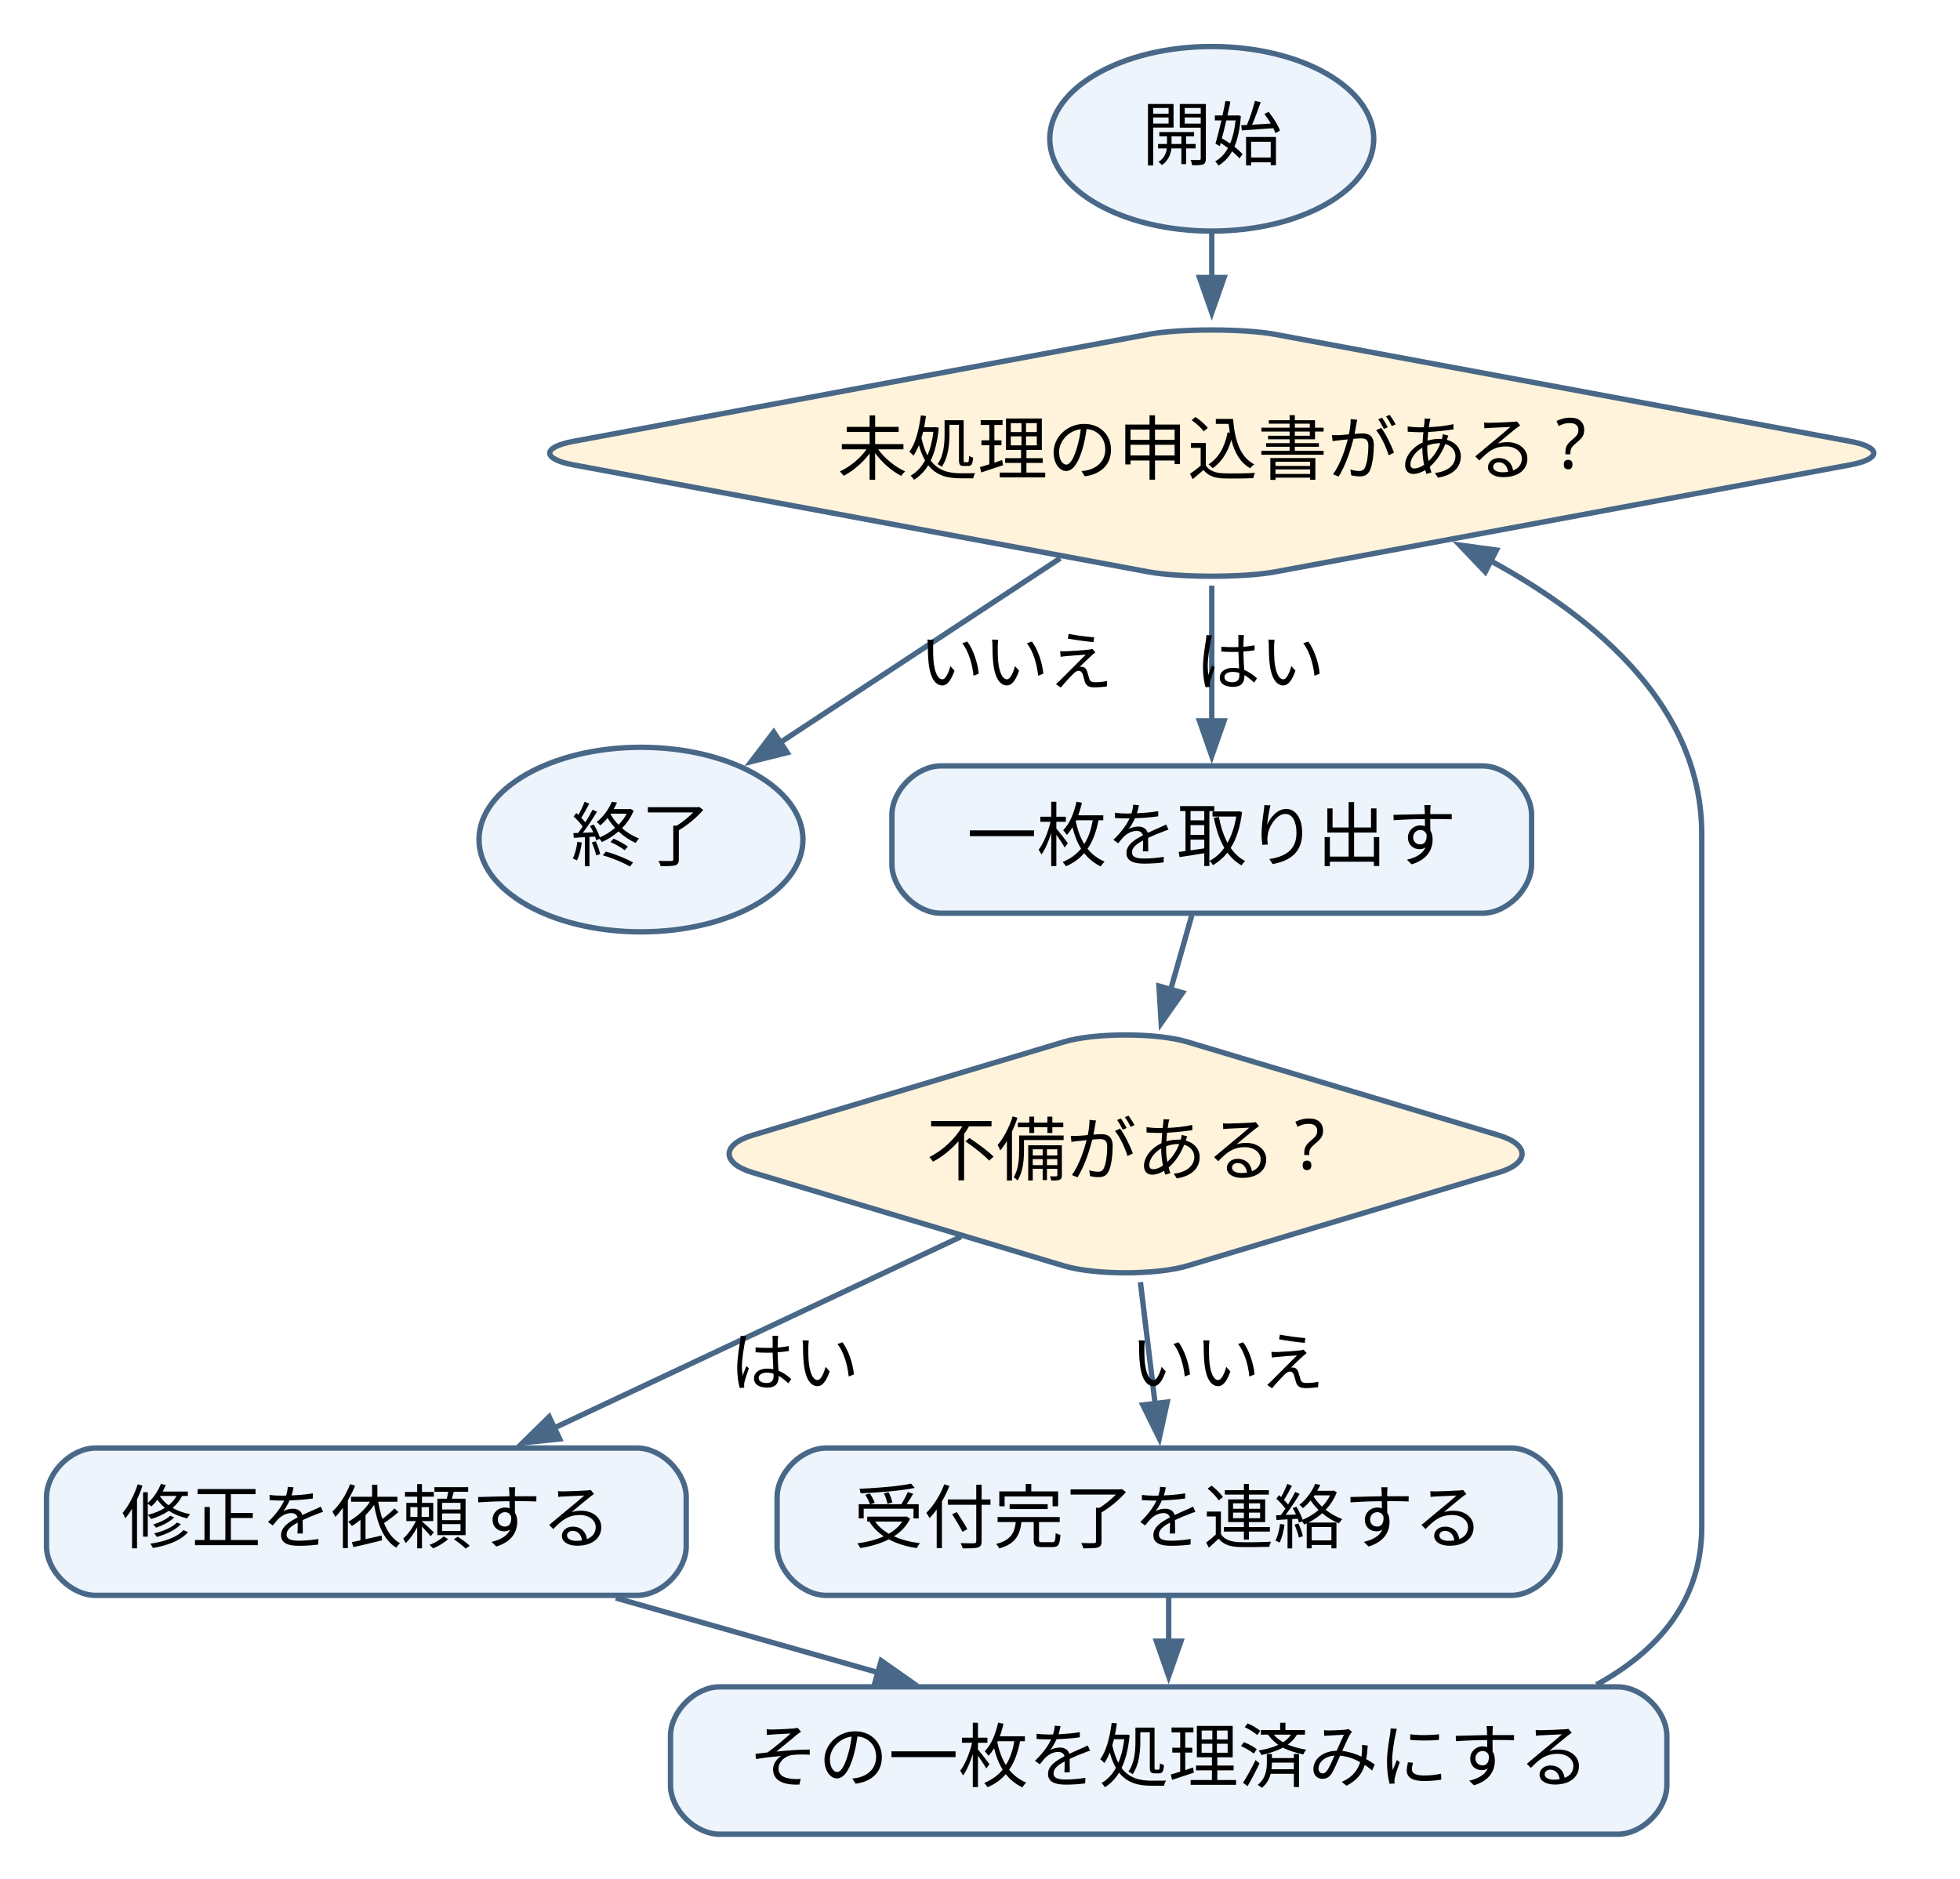
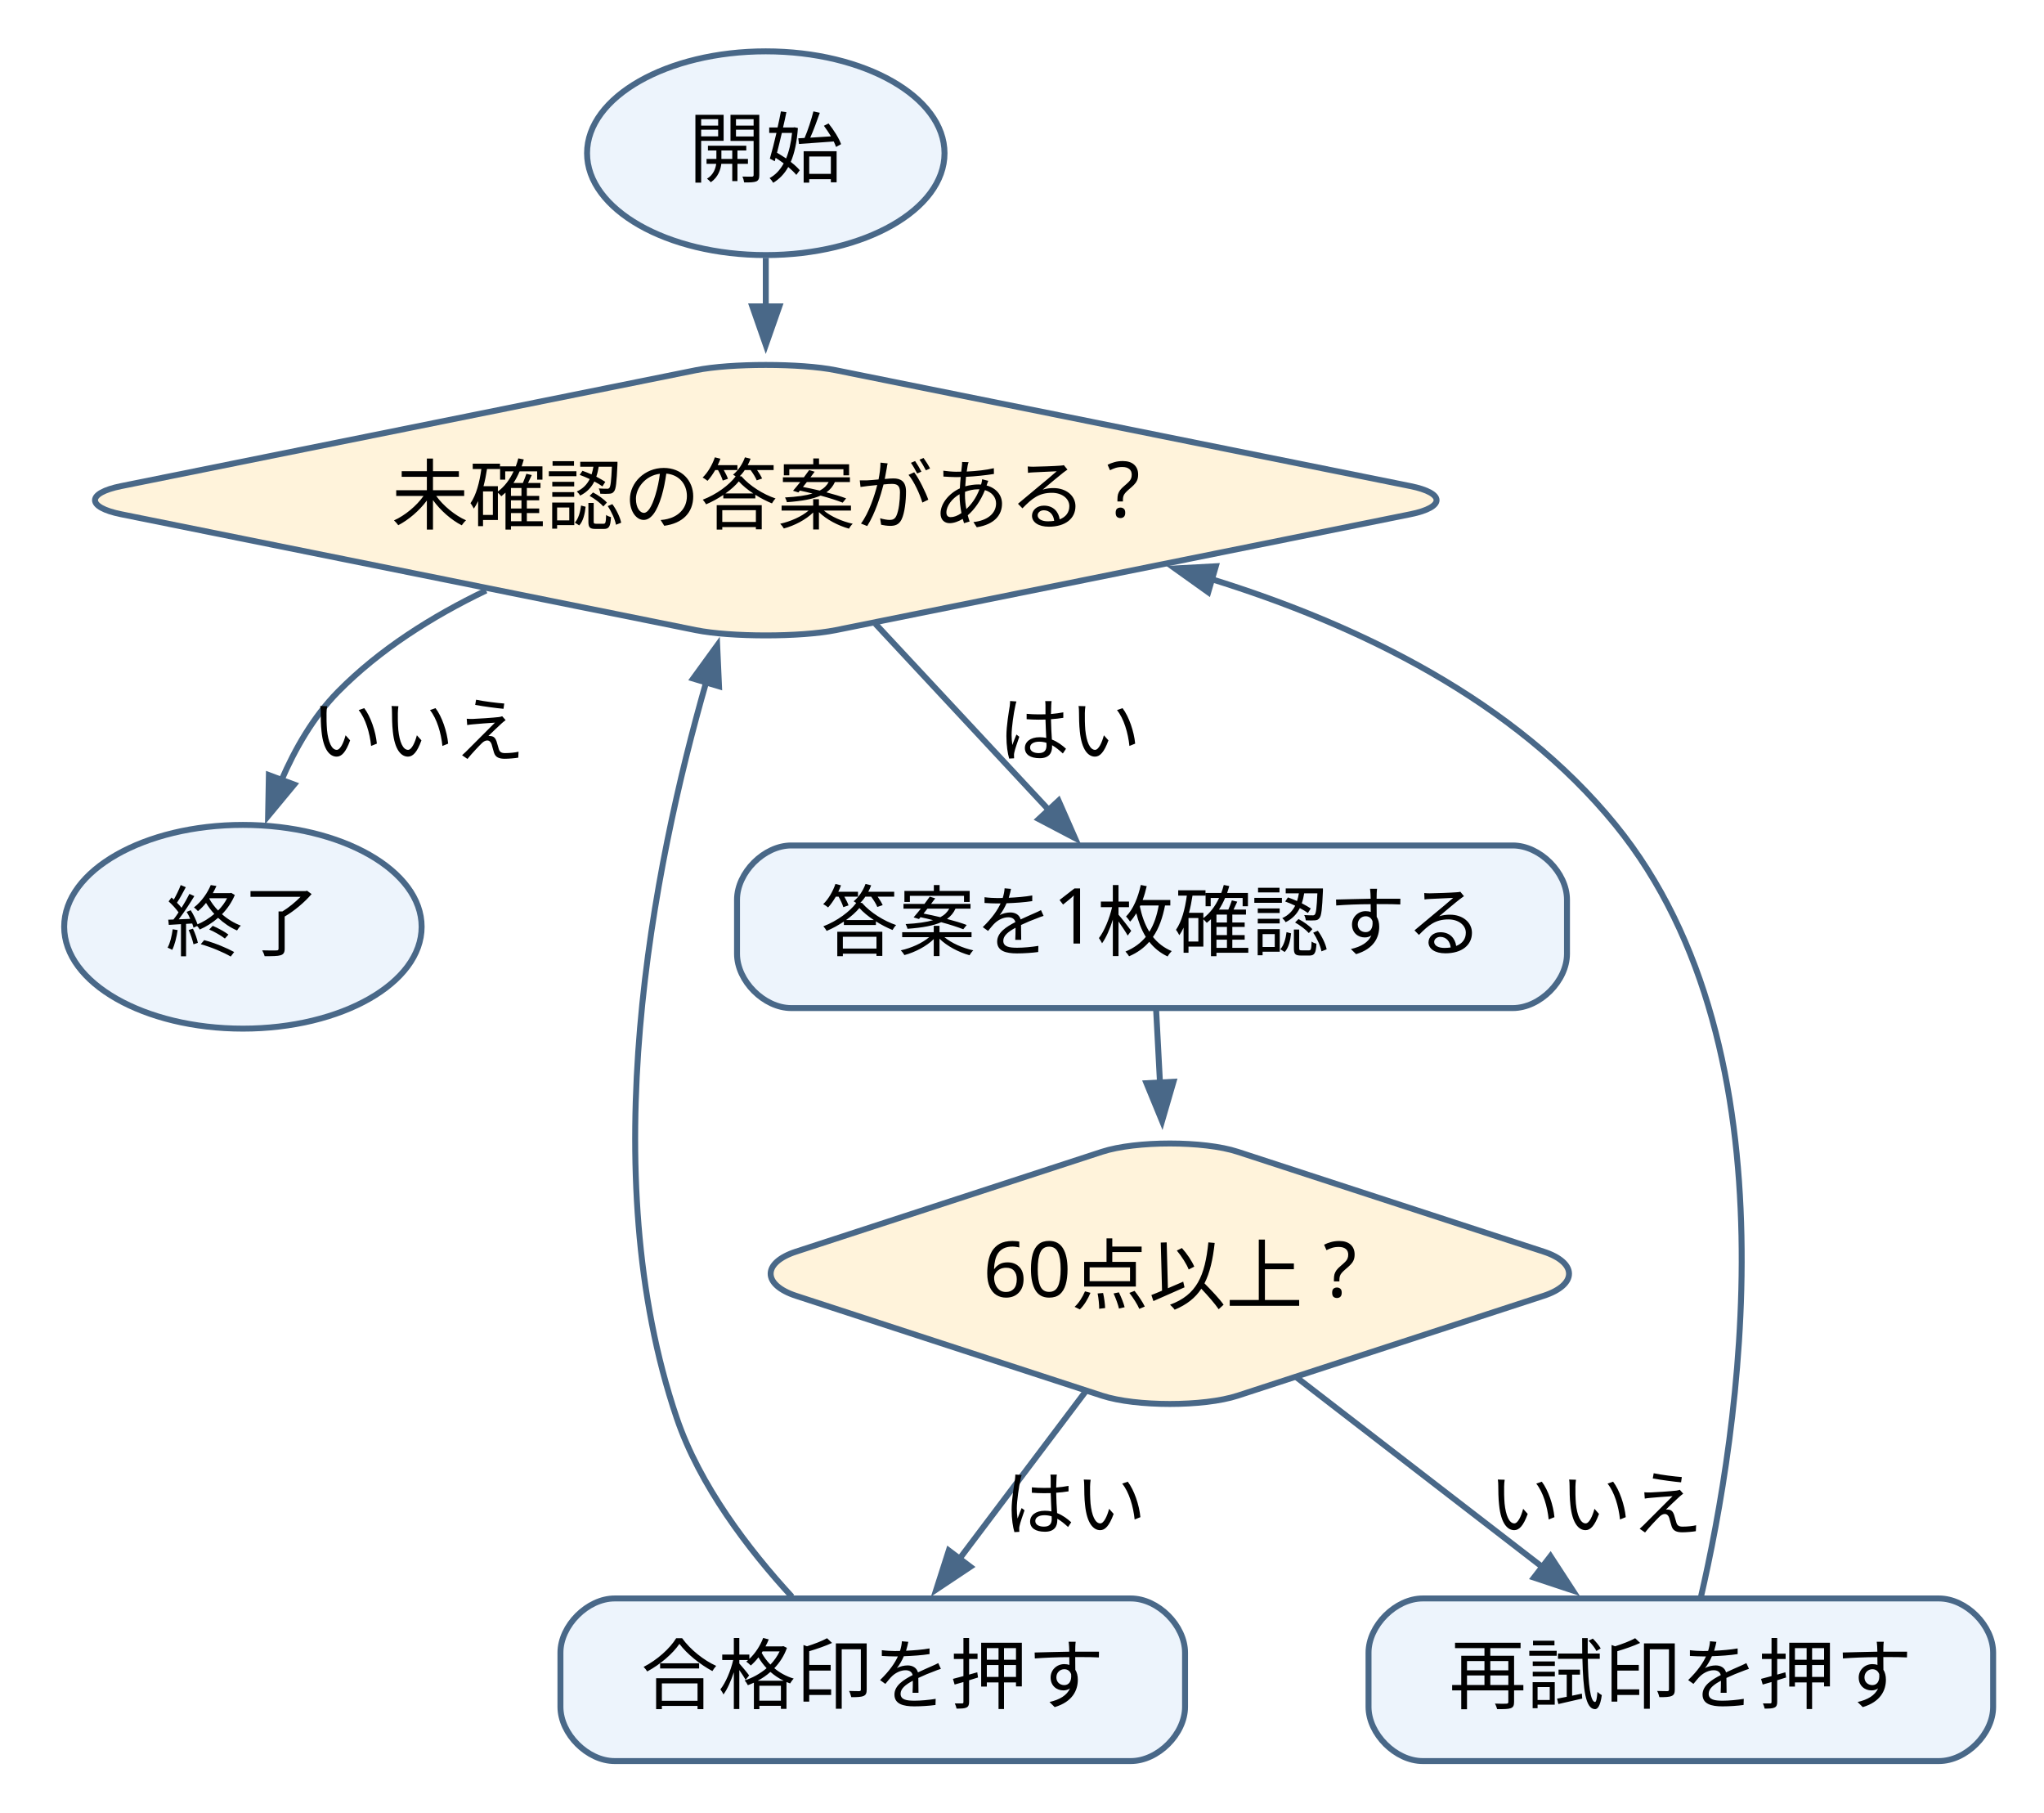
- <svg xmlns="http://www.w3.org/2000/svg" width="364pt" height="349pt" viewBox="0.00 0.00 364.00 349.00">
-   <g id="graph0" class="graph" transform="scale(1 1) rotate(0) translate(8.64 340.68)">
+ <svg xmlns="http://www.w3.org/2000/svg" width="344pt" height="305pt" viewBox="0.00 0.00 344.00 305.00">
+   <g id="graph0" class="graph" transform="scale(1 1) rotate(0) translate(8.64 296.32)">
    <g id="node1" class="node">
-       <ellipse fill="#edf4fc" stroke="#496888" cx="110.4" cy="-184.74" rx="30.08" ry="17.14" />
-       <text xml:space="preserve" text-anchor="middle" x="110.4" y="-180.84" font-family="Meiryo" font-size="13.00">終了</text>
+       <ellipse fill="#edf4fc" stroke="#496888" cx="32.24" cy="-140.38" rx="30.08" ry="17.14" />
+       <text xml:space="preserve" text-anchor="middle" x="32.24" y="-136.48" font-family="Meiryo" font-size="13.00">終了</text>
    </g>
    <g id="node2" class="node">
-       <path fill="#fff3db" stroke="#496888" d="M204.6,-278.57C204.6,-278.57 97.88,-258.71 97.88,-258.71 91.98,-257.62 91.98,-255.42 97.88,-254.33 97.88,-254.33 204.6,-234.47 204.6,-234.47 210.5,-233.38 222.3,-233.38 228.2,-234.47 228.2,-234.47 334.92,-254.33 334.92,-254.33 340.82,-255.42 340.82,-257.62 334.92,-258.71 334.92,-258.71 228.2,-278.57 228.2,-278.57 222.3,-279.66 210.5,-279.66 204.6,-278.57" />
-       <text xml:space="preserve" text-anchor="middle" x="216.4" y="-252.62" font-family="Meiryo" font-size="13.00">未処理の申込書がある ?</text>
+       <path fill="#fff3db" stroke="#496888" d="M108.48,-234.03C108.48,-234.03 11.76,-214.53 11.76,-214.53 5.88,-213.35 5.88,-210.97 11.76,-209.79 11.76,-209.79 108.48,-190.29 108.48,-190.29 114.36,-189.11 126.12,-189.11 132,-190.29 132,-190.29 228.72,-209.79 228.72,-209.79 234.6,-210.97 234.6,-213.35 228.72,-214.53 228.72,-214.53 132,-234.03 132,-234.03 126.12,-235.21 114.36,-235.21 108.48,-234.03" />
+       <text xml:space="preserve" text-anchor="middle" x="120.24" y="-208.26" font-family="Meiryo" font-size="13.00">未確認の答案がある ?</text>
+     </g>
+     <g id="edge7" class="edge">
+       <path fill="none" stroke="#496888" d="M73.16,-196.96C64.07,-192.6 55.22,-187.01 48.24,-179.92 44.12,-175.73 41,-170.33 38.67,-164.9" />
+       <polygon fill="#496888" stroke="#496888" points="40.87,-164.31 36.48,-159.01 36.61,-165.9 40.87,-164.31" />
+       <text xml:space="preserve" text-anchor="middle" x="61.74" y="-169.12" font-family="Meiryo" font-size="12.00">いいえ</text>
+     </g>
+     <g id="node6" class="node">
+       <path fill="#edf4fc" stroke="#496888" d="M245.96,-154.06C245.96,-154.06 124.52,-154.06 124.52,-154.06 119.96,-154.06 115.4,-149.5 115.4,-144.94 115.4,-144.94 115.4,-135.82 115.4,-135.82 115.4,-131.26 119.96,-126.7 124.52,-126.7 124.52,-126.7 245.96,-126.7 245.96,-126.7 250.52,-126.7 255.08,-131.26 255.08,-135.82 255.08,-135.82 255.08,-144.94 255.08,-144.94 255.08,-149.5 250.52,-154.06 245.96,-154.06" />
+       <text xml:space="preserve" text-anchor="middle" x="185.24" y="-136.48" font-family="Meiryo" font-size="13.00">答案を1枚確認する</text>
+     </g>
+     <g id="edge6" class="edge">
+       <path fill="none" stroke="#496888" d="M138.69,-191.35C147.89,-181.47 158.95,-169.6 167.98,-159.91" />
+       <polygon fill="#496888" stroke="#496888" points="169.51,-161.6 172.28,-155.3 166.18,-158.5 169.51,-161.6" />
+       <text xml:space="preserve" text-anchor="middle" x="171.36" y="-169.12" font-family="Meiryo" font-size="12.00">はい</text>
+     </g>
+     <g id="node3" class="node">
+       <path fill="#fff3db" stroke="#496888" d="M176.83,-102.52C176.83,-102.52 125.34,-85.72 125.34,-85.72 119.63,-83.86 119.63,-80.14 125.34,-78.28 125.34,-78.28 176.83,-61.48 176.83,-61.48 182.54,-59.62 193.94,-59.62 199.65,-61.48 199.65,-61.48 251.14,-78.28 251.14,-78.28 256.85,-80.14 256.85,-83.86 251.14,-85.72 251.14,-85.72 199.65,-102.52 199.65,-102.52 193.94,-104.38 182.54,-104.38 176.83,-102.52" />
+       <text xml:space="preserve" text-anchor="middle" x="188.24" y="-78.1" font-family="Meiryo" font-size="13.00">60点以上 ?</text>
+     </g>
+     <g id="node4" class="node">
+       <path fill="#edf4fc" stroke="#496888" d="M181.68,-27.36C181.68,-27.36 94.8,-27.36 94.8,-27.36 90.24,-27.36 85.68,-22.8 85.68,-18.24 85.68,-18.24 85.68,-9.12 85.68,-9.12 85.68,-4.56 90.24,0 94.8,0 94.8,0 181.68,0 181.68,0 186.24,0 190.8,-4.56 190.8,-9.12 190.8,-9.12 190.8,-18.24 190.8,-18.24 190.8,-22.8 186.24,-27.36 181.68,-27.36" />
+       <text xml:space="preserve" text-anchor="middle" x="138.24" y="-9.78" font-family="Meiryo" font-size="13.00">合格印を押す</text>
+     </g>
+     <g id="edge2" class="edge">
+       <path fill="none" stroke="#496888" d="M174.05,-62.17C167.35,-53.3 159.39,-42.73 152.67,-33.81" />
+       <polygon fill="#496888" stroke="#496888" points="154.67,-32.69 148.94,-28.87 151.04,-35.43 154.67,-32.69" />
+       <text xml:space="preserve" text-anchor="middle" x="172.24" y="-38.96" font-family="Meiryo" font-size="12.00">はい</text>
+     </g>
+     <g id="node5" class="node">
+       <path fill="#edf4fc" stroke="#496888" d="M317.68,-27.36C317.68,-27.36 230.8,-27.36 230.8,-27.36 226.24,-27.36 221.68,-22.8 221.68,-18.24 221.68,-18.24 221.68,-9.12 221.68,-9.12 221.68,-4.56 226.24,0 230.8,0 230.8,0 317.68,0 317.68,0 322.24,0 326.8,-4.56 326.8,-9.12 326.8,-9.12 326.8,-18.24 326.8,-18.24 326.8,-22.8 322.24,-27.36 317.68,-27.36" />
+       <text xml:space="preserve" text-anchor="middle" x="274.24" y="-9.78" font-family="Meiryo" font-size="13.00">再試印を押す</text>
+     </g>
+     <g id="edge4" class="edge">
+       <path fill="none" stroke="#496888" d="M209.5,-64.61C222.15,-54.85 238.21,-42.46 251.17,-32.47" />
+       <polygon fill="#496888" stroke="#496888" points="252.3,-34.47 256.06,-28.7 249.52,-30.87 252.3,-34.47" />
+       <text xml:space="preserve" text-anchor="middle" x="259.92" y="-38.96" font-family="Meiryo" font-size="12.00">いいえ</text>
+     </g>
+     <g id="edge1" class="edge">
+       <path fill="none" stroke="#496888" d="M124.64,-27.65C117.36,-35.57 109.11,-46.34 105.24,-57.76 91.22,-99.11 101.17,-150.07 110.22,-181.59" />
+       <polygon fill="#496888" stroke="#496888" points="108.01,-182.14 112.06,-187.72 112.37,-180.84 108.01,-182.14" />
+     </g>
+     <g id="edge3" class="edge">
+       <path fill="none" stroke="#496888" d="M277.59,-27.47C283.91,-54.77 294.33,-119.33 263.24,-157.52 246.25,-178.39 220.26,-191.14 195.07,-198.93" />
+       <polygon fill="#496888" stroke="#496888" points="194.7,-196.67 189.1,-200.67 195.98,-201.04 194.7,-196.67" />
+     </g>
+     <g id="edge5" class="edge">
+       <path fill="none" stroke="#496888" d="M185.94,-126.3C186.13,-122.56 186.36,-118.32 186.59,-113.98" />
+       <polygon fill="#496888" stroke="#496888" points="188.85,-114.3 186.93,-107.69 184.31,-114.06 188.85,-114.3" />
+     </g>
+     <g id="node7" class="node">
+       <ellipse fill="#edf4fc" stroke="#496888" cx="120.24" cy="-270.54" rx="30.08" ry="17.14" />
+       <text xml:space="preserve" text-anchor="middle" x="120.24" y="-266.64" font-family="Meiryo" font-size="13.00">開始</text>
    </g>
    <g id="edge8" class="edge">
-       <path fill="none" stroke="#496888" d="M188.27,-237C172.06,-226.33 151.84,-213.02 136.07,-202.64" />
-       <polygon fill="#496888" stroke="#496888" points="137.55,-200.89 130.87,-199.22 135.05,-204.69 137.55,-200.89" />
-       <text xml:space="preserve" text-anchor="middle" x="180.08" y="-213.48" font-family="Meiryo" font-size="12.00">いいえ</text>
-     </g>
-     <g id="node7" class="node">
-       <path fill="#edf4fc" stroke="#496888" d="M266.68,-198.42C266.68,-198.42 166.12,-198.42 166.12,-198.42 161.56,-198.42 157,-193.86 157,-189.3 157,-189.3 157,-180.18 157,-180.18 157,-175.62 161.56,-171.06 166.12,-171.06 166.12,-171.06 266.68,-171.06 266.68,-171.06 271.24,-171.06 275.8,-175.62 275.8,-180.18 275.8,-180.18 275.8,-189.3 275.8,-189.3 275.8,-193.86 271.24,-198.42 266.68,-198.42" />
-       <text xml:space="preserve" text-anchor="middle" x="216.4" y="-180.84" font-family="Meiryo" font-size="13.00">一枚を取り出す</text>
-     </g>
-     <g id="edge7" class="edge">
-       <path fill="none" stroke="#496888" d="M216.4,-231.9C216.4,-223.68 216.4,-214.53 216.4,-206.56" />
-       <polygon fill="#496888" stroke="#496888" points="218.68,-206.78 216.4,-200.28 214.13,-206.78 218.68,-206.78" />
-       <text xml:space="preserve" text-anchor="middle" x="225.4" y="-213.48" font-family="Meiryo" font-size="12.00">はい</text>
-     </g>
-     <g id="node3" class="node">
-       <path fill="#edf4fc" stroke="#496888" d="M291.8,-27.36C291.8,-27.36 125,-27.36 125,-27.36 120.44,-27.36 115.88,-22.8 115.88,-18.24 115.88,-18.24 115.88,-9.12 115.88,-9.12 115.88,-4.56 120.44,0 125,0 125,0 291.8,0 291.8,0 296.36,0 300.92,-4.56 300.92,-9.12 300.92,-9.12 300.92,-18.24 300.92,-18.24 300.92,-22.8 296.36,-27.36 291.8,-27.36" />
-       <text xml:space="preserve" text-anchor="middle" x="208.4" y="-9.78" font-family="Meiryo" font-size="13.00">その一枚を処理済みにする</text>
-     </g>
-     <g id="edge1" class="edge">
-       <path fill="none" stroke="#496888" d="M287.84,-27.75C299.35,-34.08 307.4,-43.39 307.4,-57.04 307.4,-185.74 307.4,-185.74 307.4,-185.74 307.4,-208.9 288.6,-225.43 268.1,-236.56" />
-       <polygon fill="#496888" stroke="#496888" points="267.2,-234.46 262.45,-239.44 269.27,-238.51 267.2,-234.46" />
-     </g>
-     <g id="node4" class="node">
-       <path fill="#fff3db" stroke="#496888" d="M188.91,-147.15C188.91,-147.15 131.08,-129.81 131.08,-129.81 125.34,-128.08 125.34,-124.64 131.08,-122.91 131.08,-122.91 188.91,-105.57 188.91,-105.57 194.65,-103.84 206.15,-103.84 211.89,-105.57 211.89,-105.57 269.72,-122.91 269.72,-122.91 275.46,-124.64 275.46,-128.08 269.72,-129.81 269.72,-129.81 211.89,-147.15 211.89,-147.15 206.15,-148.88 194.65,-148.88 188.91,-147.15" />
-       <text xml:space="preserve" text-anchor="middle" x="200.4" y="-122.46" font-family="Meiryo" font-size="13.00">不備がある ?</text>
-     </g>
-     <g id="node5" class="node">
-       <path fill="#edf4fc" stroke="#496888" d="M109.68,-71.72C109.68,-71.72 9.12,-71.72 9.12,-71.72 4.56,-71.72 0,-67.16 0,-62.6 0,-62.6 0,-53.48 0,-53.48 0,-48.92 4.56,-44.36 9.12,-44.36 9.12,-44.36 109.68,-44.36 109.68,-44.36 114.24,-44.36 118.8,-48.92 118.8,-53.48 118.8,-53.48 118.8,-62.6 118.8,-62.6 118.8,-67.16 114.24,-71.72 109.68,-71.72" />
-       <text xml:space="preserve" text-anchor="middle" x="59.4" y="-54.14" font-family="Meiryo" font-size="13.00">修正を依頼する</text>
-     </g>
-     <g id="edge3" class="edge">
-       <path fill="none" stroke="#496888" d="M169.81,-110.97C147.49,-100.47 117.22,-86.24 94.02,-75.33" />
-       <polygon fill="#496888" stroke="#496888" points="95.29,-73.41 88.44,-72.7 93.35,-77.52 95.29,-73.41" />
-       <text xml:space="preserve" text-anchor="middle" x="138.9" y="-83.32" font-family="Meiryo" font-size="12.00">はい</text>
-     </g>
-     <g id="node6" class="node">
-       <path fill="#edf4fc" stroke="#496888" d="M272,-71.72C272,-71.72 144.8,-71.72 144.8,-71.72 140.24,-71.72 135.68,-67.16 135.68,-62.6 135.68,-62.6 135.68,-53.48 135.68,-53.48 135.68,-48.92 140.24,-44.36 144.8,-44.36 144.8,-44.36 272,-44.36 272,-44.36 276.56,-44.36 281.12,-48.92 281.12,-53.48 281.12,-53.48 281.12,-62.6 281.12,-62.6 281.12,-67.16 276.56,-71.72 272,-71.72" />
-       <text xml:space="preserve" text-anchor="middle" x="208.4" y="-54.14" font-family="Meiryo" font-size="13.00">受付完了を連絡する</text>
-     </g>
-     <g id="edge5" class="edge">
-       <path fill="none" stroke="#496888" d="M203.15,-102.54C204.04,-95.21 205.01,-87.14 205.88,-79.96" />
-       <polygon fill="#496888" stroke="#496888" points="208.13,-80.26 206.65,-73.54 203.61,-79.72 208.13,-80.26" />
-       <text xml:space="preserve" text-anchor="middle" x="219.31" y="-83.32" font-family="Meiryo" font-size="12.00">いいえ</text>
-     </g>
-     <g id="edge2" class="edge">
-       <path fill="none" stroke="#496888" d="M105.73,-43.87C121.14,-39.49 138.45,-34.57 154.4,-30.03" />
-       <polygon fill="#496888" stroke="#496888" points="155.01,-32.22 160.65,-28.26 153.77,-27.85 155.01,-32.22" />
-     </g>
-     <g id="edge4" class="edge">
-       <path fill="none" stroke="#496888" d="M208.4,-44.1C208.4,-41.44 208.4,-38.58 208.4,-35.71" />
-       <polygon fill="#496888" stroke="#496888" points="210.68,-35.85 208.4,-29.35 206.13,-35.85 210.68,-35.85" />
-     </g>
-     <g id="edge6" class="edge">
-       <path fill="none" stroke="#496888" d="M212.69,-170.66C211.5,-166.48 210.14,-161.66 208.75,-156.8" />
-       <polygon fill="#496888" stroke="#496888" points="210.97,-156.29 207.01,-150.65 206.6,-157.53 210.97,-156.29" />
-     </g>
-     <g id="node8" class="node">
-       <ellipse fill="#edf4fc" stroke="#496888" cx="216.4" cy="-314.9" rx="30.08" ry="17.14" />
-       <text xml:space="preserve" text-anchor="middle" x="216.4" y="-311" font-family="Meiryo" font-size="13.00">開始</text>
-     </g>
-     <g id="edge9" class="edge">
-       <path fill="none" stroke="#496888" d="M216.4,-297.29C216.4,-294.68 216.4,-291.9 216.4,-289.08" />
-       <polygon fill="#496888" stroke="#496888" points="218.68,-289.13 216.4,-282.63 214.13,-289.13 218.68,-289.13" />
+       <path fill="none" stroke="#496888" d="M120.24,-252.93C120.24,-250.32 120.24,-247.54 120.24,-244.72" />
+       <polygon fill="#496888" stroke="#496888" points="122.52,-244.77 120.24,-238.27 117.97,-244.77 122.52,-244.77" />
    </g>
  </g>
</svg>
